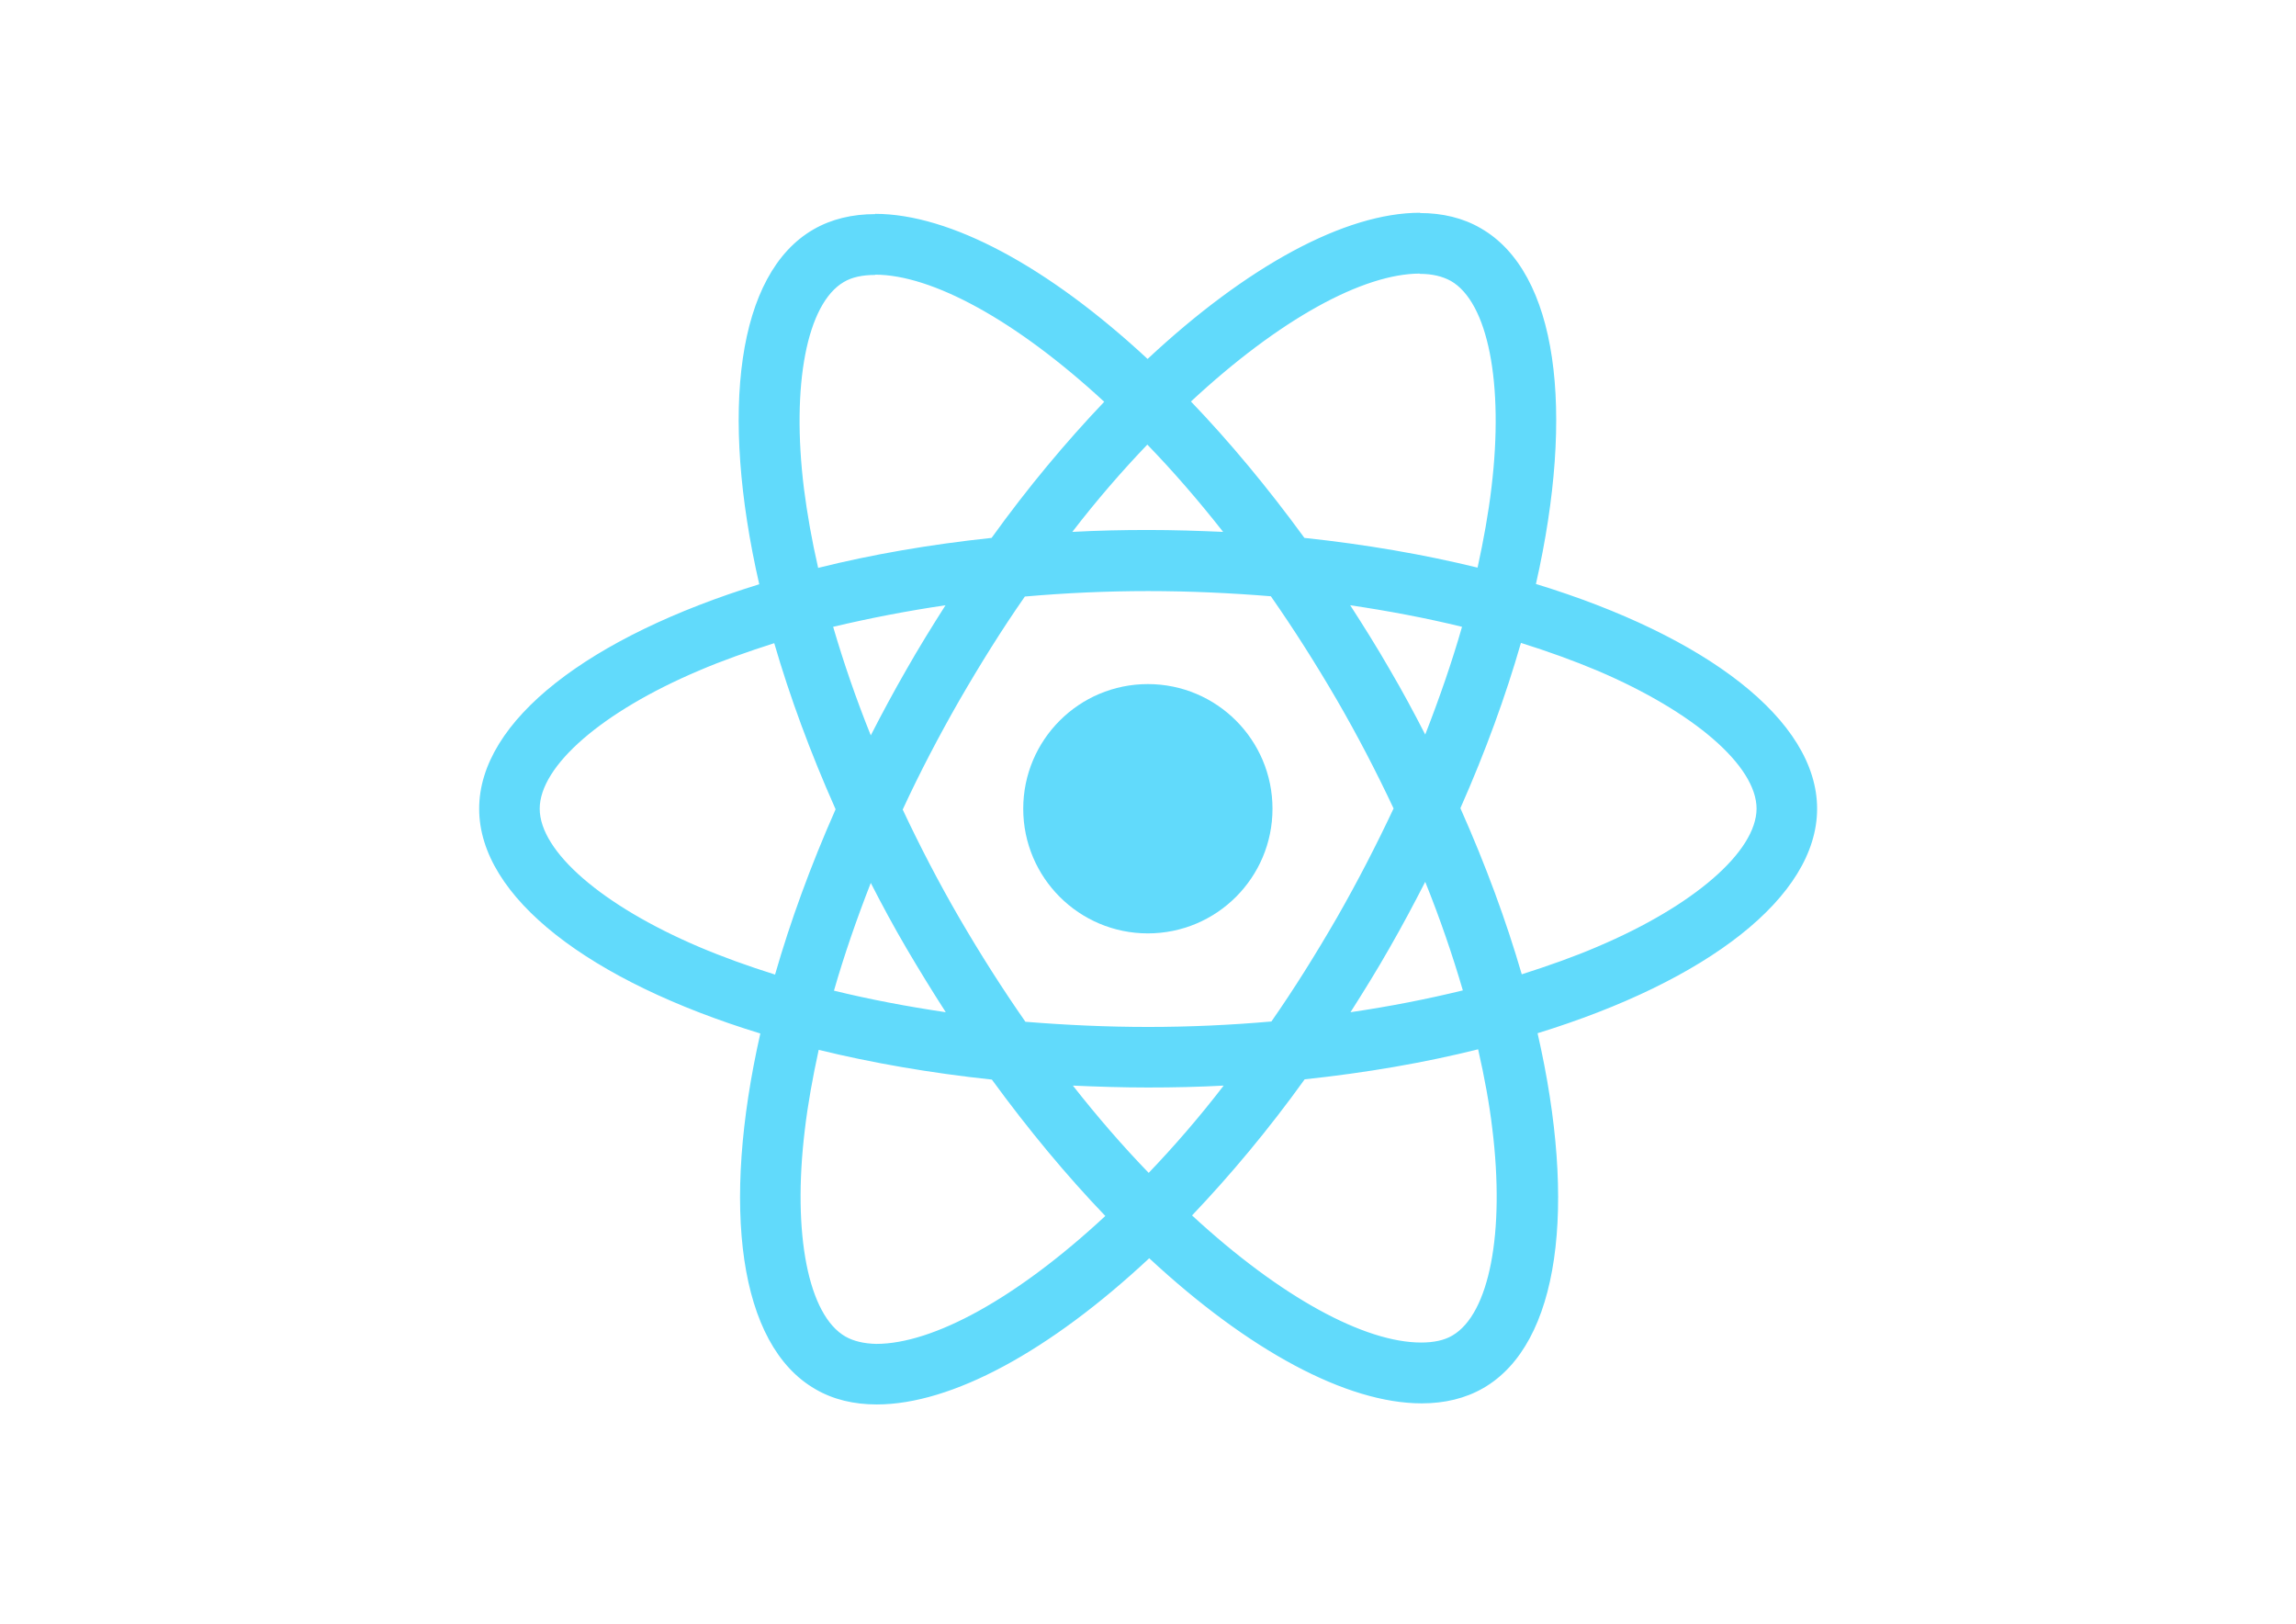
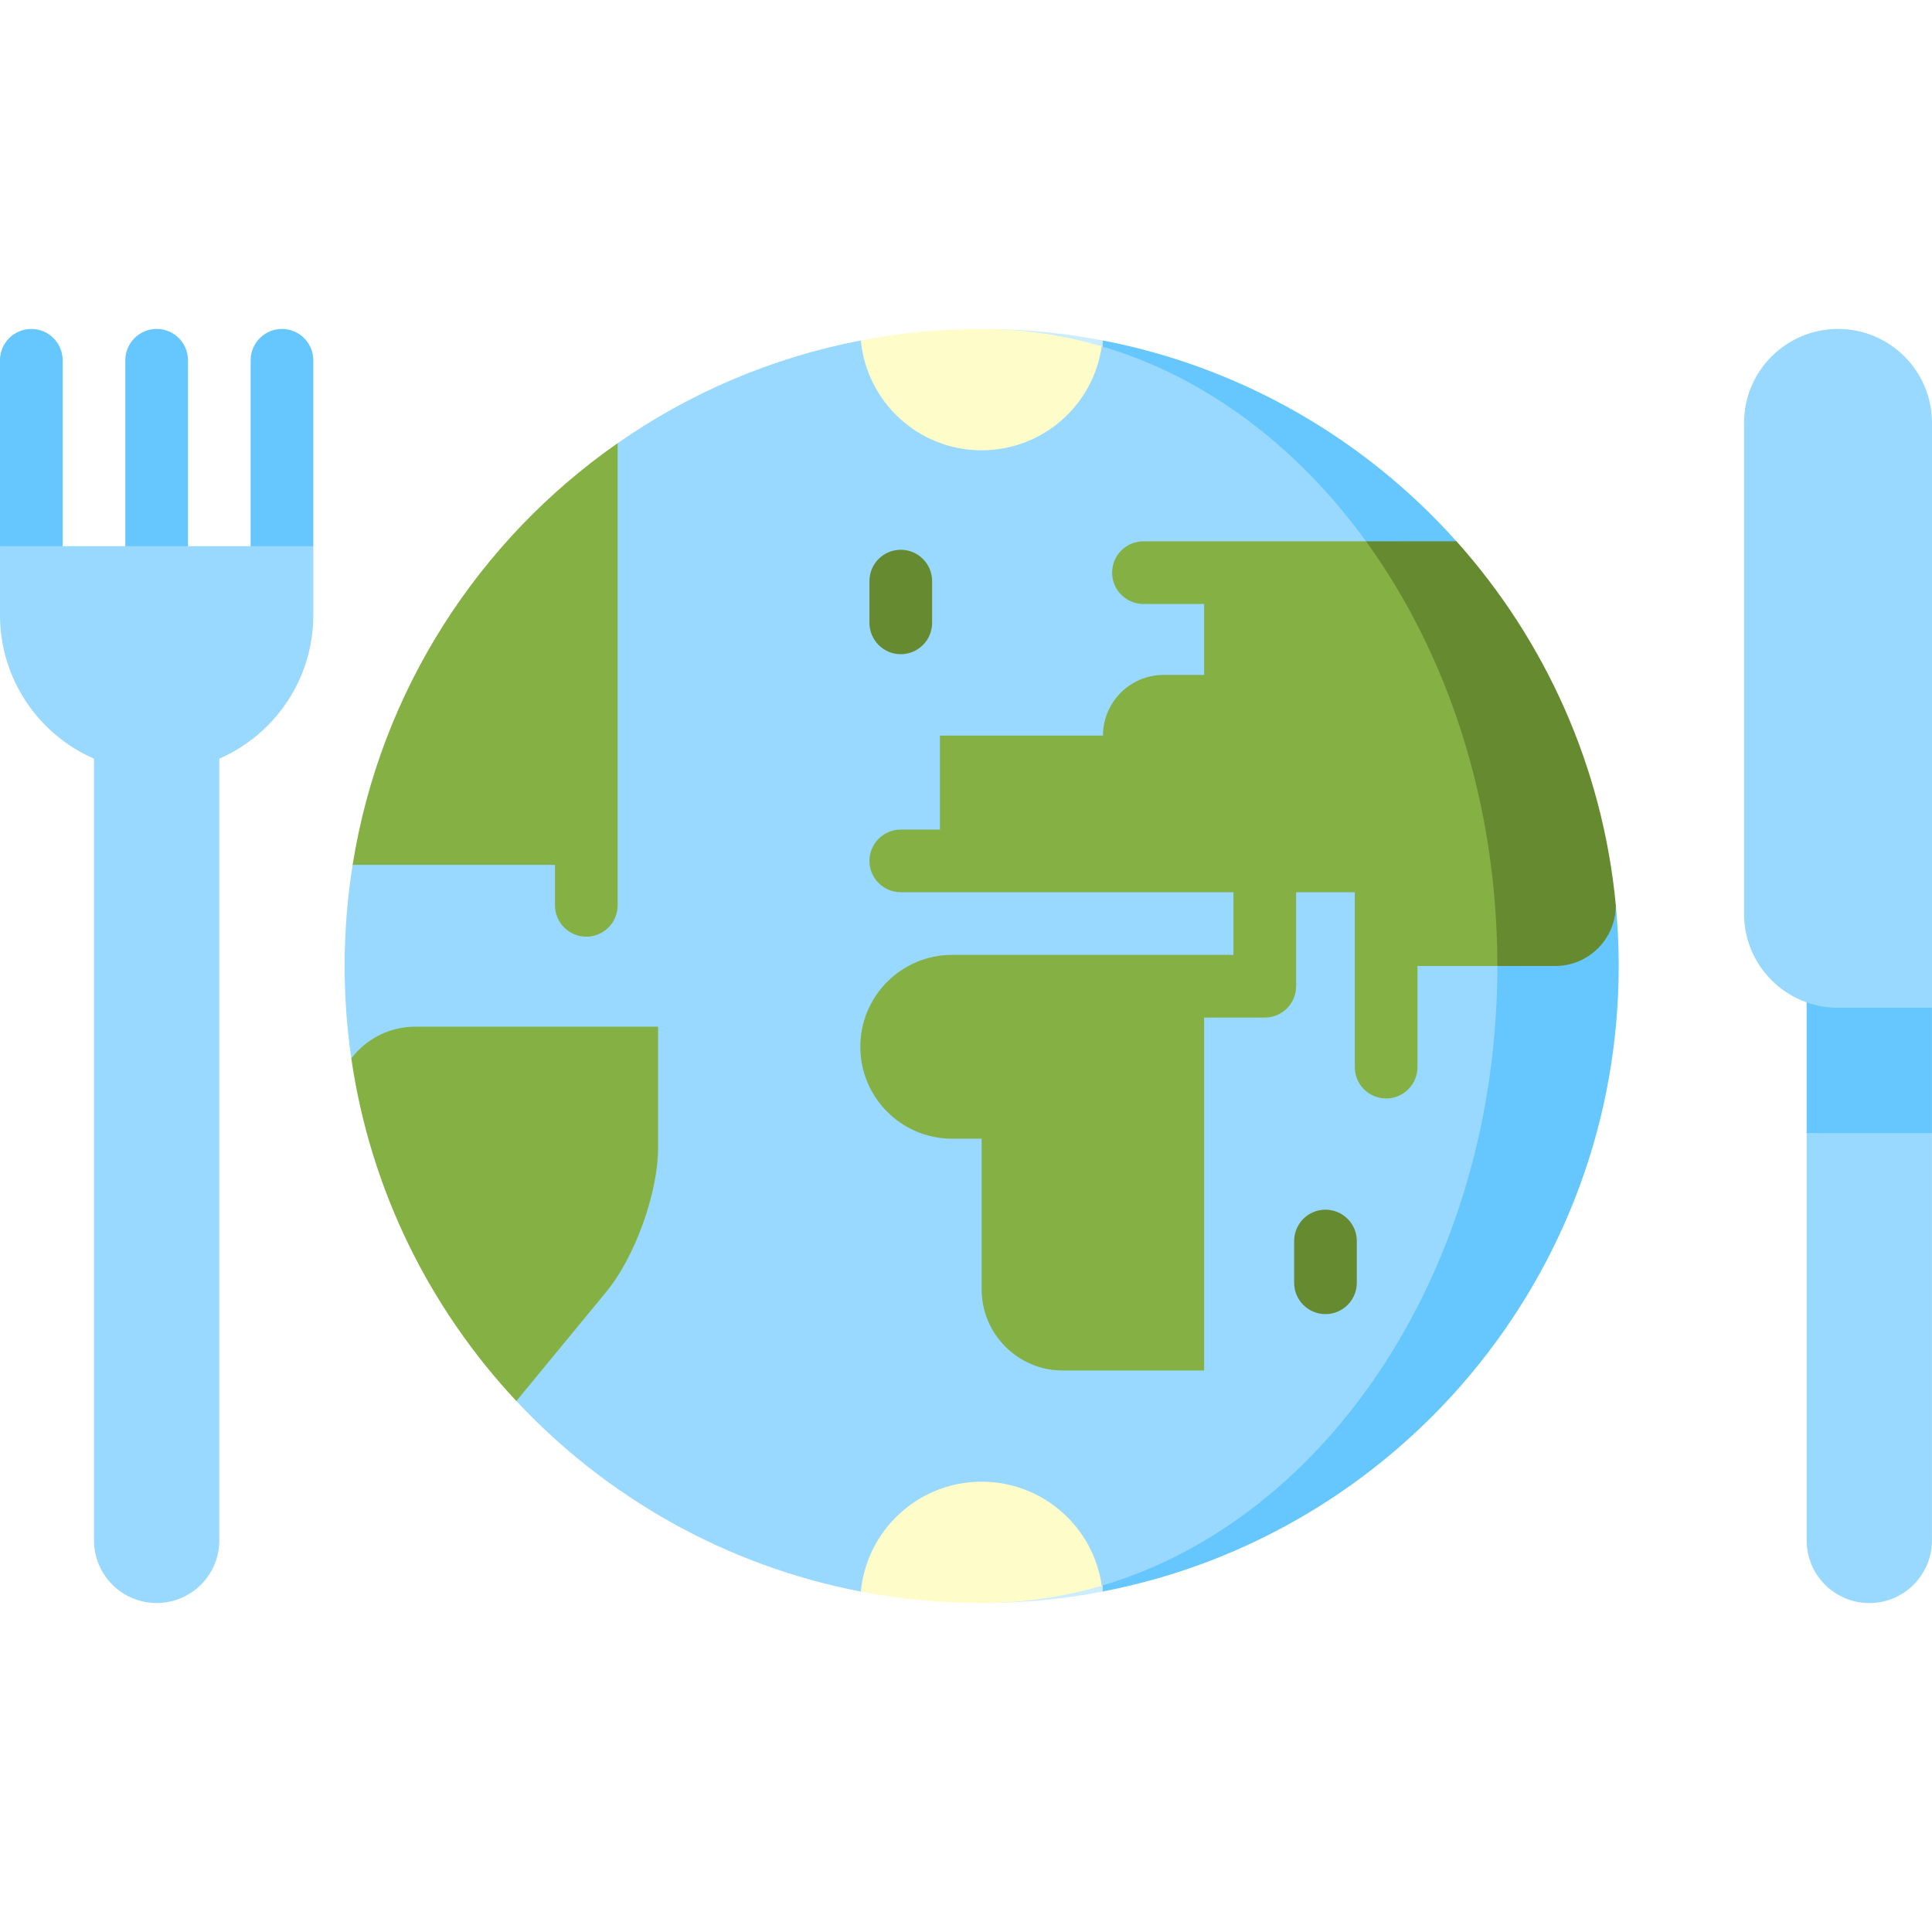
- <svg xmlns="http://www.w3.org/2000/svg" viewBox="0 0 841.9 595.3">
-   <g fill="#61DAFB">
-     <path d="M666.3 296.5c0-32.5-40.7-63.3-103.1-82.4 14.4-63.6 8-114.2-20.2-130.4-6.5-3.8-14.1-5.6-22.4-5.6v22.3c4.6 0 8.3.9 11.4 2.6 13.6 7.8 19.5 37.5 14.9 75.7-1.1 9.4-2.9 19.3-5.1 29.4-19.6-4.8-41-8.5-63.5-10.9-13.5-18.5-27.5-35.3-41.6-50 32.6-30.3 63.2-46.9 84-46.9V78c-27.5 0-63.5 19.6-99.9 53.6-36.4-33.8-72.4-53.2-99.9-53.2v22.3c20.7 0 51.4 16.5 84 46.6-14 14.7-28 31.4-41.3 49.9-22.6 2.4-44 6.1-63.6 11-2.3-10-4-19.7-5.2-29-4.7-38.2 1.1-67.9 14.6-75.8 3-1.8 6.9-2.6 11.5-2.6V78.5c-8.4 0-16 1.8-22.6 5.6-28.1 16.2-34.4 66.7-19.9 130.1-62.2 19.2-102.7 49.9-102.7 82.3 0 32.5 40.7 63.3 103.1 82.4-14.4 63.6-8 114.2 20.2 130.4 6.5 3.8 14.1 5.6 22.5 5.6 27.5 0 63.5-19.6 99.9-53.6 36.4 33.8 72.4 53.2 99.9 53.2 8.4 0 16-1.8 22.6-5.6 28.1-16.2 34.4-66.7 19.9-130.1 62-19.1 102.5-49.9 102.5-82.3zm-130.2-66.7c-3.7 12.9-8.3 26.2-13.5 39.5-4.1-8-8.4-16-13.1-24-4.6-8-9.5-15.8-14.4-23.4 14.2 2.1 27.9 4.7 41 7.9zm-45.8 106.5c-7.8 13.5-15.8 26.3-24.1 38.2-14.9 1.3-30 2-45.2 2-15.1 0-30.2-.7-45-1.9-8.3-11.9-16.4-24.6-24.2-38-7.6-13.1-14.5-26.4-20.8-39.8 6.2-13.4 13.2-26.8 20.7-39.9 7.8-13.5 15.8-26.3 24.1-38.2 14.9-1.3 30-2 45.2-2 15.1 0 30.2.7 45 1.9 8.3 11.9 16.4 24.6 24.2 38 7.6 13.1 14.5 26.4 20.8 39.8-6.3 13.4-13.2 26.8-20.7 39.9zm32.3-13c5.4 13.4 10 26.8 13.8 39.8-13.1 3.2-26.9 5.9-41.2 8 4.9-7.7 9.8-15.6 14.4-23.7 4.6-8 8.9-16.1 13-24.1zM421.2 430c-9.3-9.6-18.6-20.3-27.8-32 9 .4 18.2.7 27.5.7 9.4 0 18.7-.2 27.8-.7-9 11.7-18.3 22.4-27.5 32zm-74.4-58.9c-14.2-2.1-27.9-4.7-41-7.9 3.7-12.9 8.3-26.2 13.5-39.5 4.1 8 8.4 16 13.1 24 4.7 8 9.5 15.8 14.4 23.4zM420.7 163c9.3 9.6 18.6 20.3 27.8 32-9-.4-18.2-.7-27.5-.7-9.4 0-18.7.2-27.8.7 9-11.7 18.3-22.4 27.5-32zm-74 58.9c-4.9 7.7-9.8 15.6-14.4 23.7-4.6 8-8.9 16-13 24-5.4-13.4-10-26.8-13.8-39.8 13.1-3.1 26.9-5.8 41.2-7.9zm-90.5 125.2c-35.4-15.1-58.3-34.9-58.3-50.6 0-15.7 22.9-35.6 58.3-50.6 8.6-3.7 18-7 27.7-10.1 5.7 19.6 13.2 40 22.5 60.9-9.2 20.8-16.6 41.1-22.2 60.6-9.9-3.1-19.3-6.5-28-10.2zM310 490c-13.6-7.8-19.5-37.5-14.9-75.7 1.1-9.4 2.9-19.3 5.1-29.4 19.6 4.8 41 8.5 63.5 10.9 13.5 18.5 27.5 35.3 41.6 50-32.6 30.3-63.2 46.9-84 46.9-4.5-.1-8.3-1-11.3-2.7zm237.2-76.2c4.7 38.2-1.1 67.9-14.6 75.8-3 1.8-6.9 2.6-11.5 2.6-20.7 0-51.4-16.5-84-46.6 14-14.7 28-31.4 41.3-49.9 22.6-2.4 44-6.1 63.6-11 2.3 10.1 4.1 19.8 5.2 29.1zm38.5-66.7c-8.6 3.7-18 7-27.7 10.1-5.7-19.6-13.2-40-22.5-60.9 9.2-20.8 16.6-41.1 22.2-60.6 9.9 3.1 19.3 6.5 28.1 10.2 35.4 15.1 58.3 34.9 58.3 50.6-.1 15.7-23 35.6-58.4 50.6zM320.8 78.4z" />
-     <circle cx="420.9" cy="296.5" r="45.7" />
-     <path d="M520.5 78.1z" />
+ <svg xmlns="http://www.w3.org/2000/svg" height="800px" width="800px" version="1.1" id="Layer_1" viewBox="0 0 512 512" xml:space="preserve">
+   <g>
+     <path style="fill:#66C6FE;" d="M41.514,87.173c-4.585,0-8.303,3.717-8.303,8.303v84.134h16.605V95.476   C49.816,90.89,46.099,87.173,41.514,87.173z" />
+     <path style="fill:#66C6FE;" d="M74.724,87.173c-4.585,0-8.303,3.717-8.303,8.303v84.134l16.605-34.871V95.476   C83.027,90.89,79.31,87.173,74.724,87.173z" />
+     <path style="fill:#66C6FE;" d="M8.303,87.173C3.717,87.173,0,90.89,0,95.476v49.263l16.605,34.871V95.476   C16.605,90.89,12.888,87.173,8.303,87.173z" />
+     <path style="fill:#66C6FE;" d="M428.212,239.922l-42.243-96.47c-24.139-26.979-56.82-46.144-93.801-53.24   c0,0-0.053,331.041,0,331.566C370.095,406.825,428.973,338.289,428.973,256C428.973,250.577,428.716,245.206,428.212,239.922z" />
+   </g>
+   <path style="fill:#99D9FF;" d="M362.012,143.452c-18.244-25.189-42.522-43.562-70.037-51.676l-63.841-1.553  c-23.603,4.523-45.459,13.966-64.452,27.226l-70.23,111.754c-1.404,8.726-2.122,17.676-2.122,26.797  c0,8.307,0.6,16.486,1.769,24.471l43.743,90.82c23.871,25.532,55.577,43.637,91.292,50.496c0-0.011,63.841-1.565,63.841-1.565  c60.133-17.718,104.841-84.529,104.841-164.223L362.012,143.452z" />
+   <path style="fill:#668A30;" d="M385.979,143.442c-0.011,0.011-23.967,0.011-23.967,0.011l34.804,112.548h15.317  c8.886,0,16.078-7.203,16.078-16.078C424.729,203.017,409.358,169.563,385.979,143.442z" />
+   <g>
+     <path style="fill:#CCECFF;" d="M291.975,420.223l-30.056,4.588c10.333-0.107,20.441-1.136,30.248-3.022   C292.115,421.253,292.061,420.738,291.975,420.223z" />
+     <path style="fill:#CCECFF;" d="M261.92,87.189l30.056,4.588c0.086-0.515,0.139-1.028,0.193-1.554   C282.361,88.325,272.253,87.297,261.92,87.189z" />
+   </g>
+   <g>
+     <path style="fill:#FEFDCA;" d="M291.975,91.777c-2.218,15.575-15.628,27.558-31.824,27.558c-16.732,0-30.484-12.787-32.017-29.113   c10.365-2.005,21.073-3.044,32.017-3.044c0.59,0,1.179,0,1.769,0.011C272.253,87.35,282.317,88.936,291.975,91.777z" />
+     <path style="fill:#FEFDCA;" d="M260.151,392.665c16.196,0,29.605,11.984,31.824,27.558c-9.658,2.841-19.723,4.427-30.056,4.588   c-0.59,0.011-1.179,0.011-1.769,0.011c-10.944,0-21.652-1.039-32.017-3.033C229.667,405.453,243.42,392.665,260.151,392.665z" />
+   </g>
+   <g>
+     <path style="fill:#84B044;" d="M110.087,272.078c-6.903,0-13.026,3.278-16.947,8.346c-0.014,0.018-0.029,0.029-0.042,0.047   c5.059,34.868,20.773,66.274,43.743,90.82c0.001-0.001,23.933-29.069,23.933-29.069c7.495-9.102,13.626-26.197,13.626-37.988   v-32.157h-64.313V272.078z" />
+     <path style="fill:#84B044;" d="M93.452,229.203h53.624v10.718c0,4.585,3.717,8.303,8.303,8.303c4.585,0,8.303-3.717,8.303-8.303   V117.449C126.895,143.099,100.805,183.026,93.452,229.203z" />
+     <path style="fill:#84B044;" d="M335.182,220.899c-4.586,0-8.303,3.717-8.303,8.303v23.854h-74.531   c-13.456,0-24.355,10.899-24.355,24.355c0,13.456,10.899,24.355,24.355,24.355h7.802v39.985c0,11.791,9.647,21.438,21.438,21.438   h37.516v-93.526h16.077c4.586,0,8.303-3.717,8.303-8.303v-32.157C343.485,224.617,339.769,220.899,335.182,220.899z" />
+   </g>
+   <g>
+     <path style="fill:#668A30;" d="M351.262,348.252c-4.586,0-8.303-3.717-8.303-8.303v-11.07c0-4.585,3.716-8.303,8.303-8.303   s8.303,3.717,8.303,8.303v11.07C359.565,344.536,355.847,348.252,351.262,348.252z" />
+     <path style="fill:#668A30;" d="M238.714,173.368c-4.585,0-8.303-3.717-8.303-8.303v-11.07c0-4.585,3.717-8.303,8.303-8.303   c4.585,0,8.303,3.717,8.303,8.303v11.07C247.016,169.652,243.299,173.368,238.714,173.368z" />
+   </g>
+   <path style="fill:#84B044;" d="M396.816,256c0-43.239-13.163-82.674-34.804-112.548h-58.986c-4.586,0-8.303,3.717-8.303,8.303  c0,4.585,3.716,8.303,8.303,8.303h16.077v18.802h-10.719c-8.875,0-16.078,7.203-16.078,16.078h-43.225v24.908h-10.367  c-4.585,0-8.303,3.717-8.303,8.303c0,4.585,3.717,8.303,8.303,8.303h120.323v46.346c0,4.585,3.716,8.303,8.303,8.303  s8.303-3.717,8.303-8.303V256H396.816z" />
+   <polygon style="fill:#66C6FE;" points="511.989,267.065 511.989,300.276 495.384,330.73 478.778,300.276 478.778,250.47 " />
+   <g>
+     <path style="fill:#99D9FF;" d="M511.989,300.276v107.946c0,9.166-7.439,16.605-16.605,16.605c-9.166,0-16.605-7.439-16.605-16.605   V300.276H511.989z" />
+     <path style="fill:#99D9FF;" d="M487.092,87.173c-13.757,0-24.908,11.152-24.908,24.908v130.076   c0,13.757,11.151,24.908,24.908,24.908H512c0-71.9,0-154.984,0-154.984C512,98.325,500.849,87.173,487.092,87.173z" />
+     <path style="fill:#99D9FF;" d="M0,144.738v18.271c0,17.022,10.249,31.642,24.908,38.05v207.151c0,9.171,7.435,16.605,16.605,16.605   s16.605-7.435,16.605-16.605V201.059c14.659-6.407,24.908-21.028,24.908-38.05v-18.271H0z" />
  </g>
</svg>
